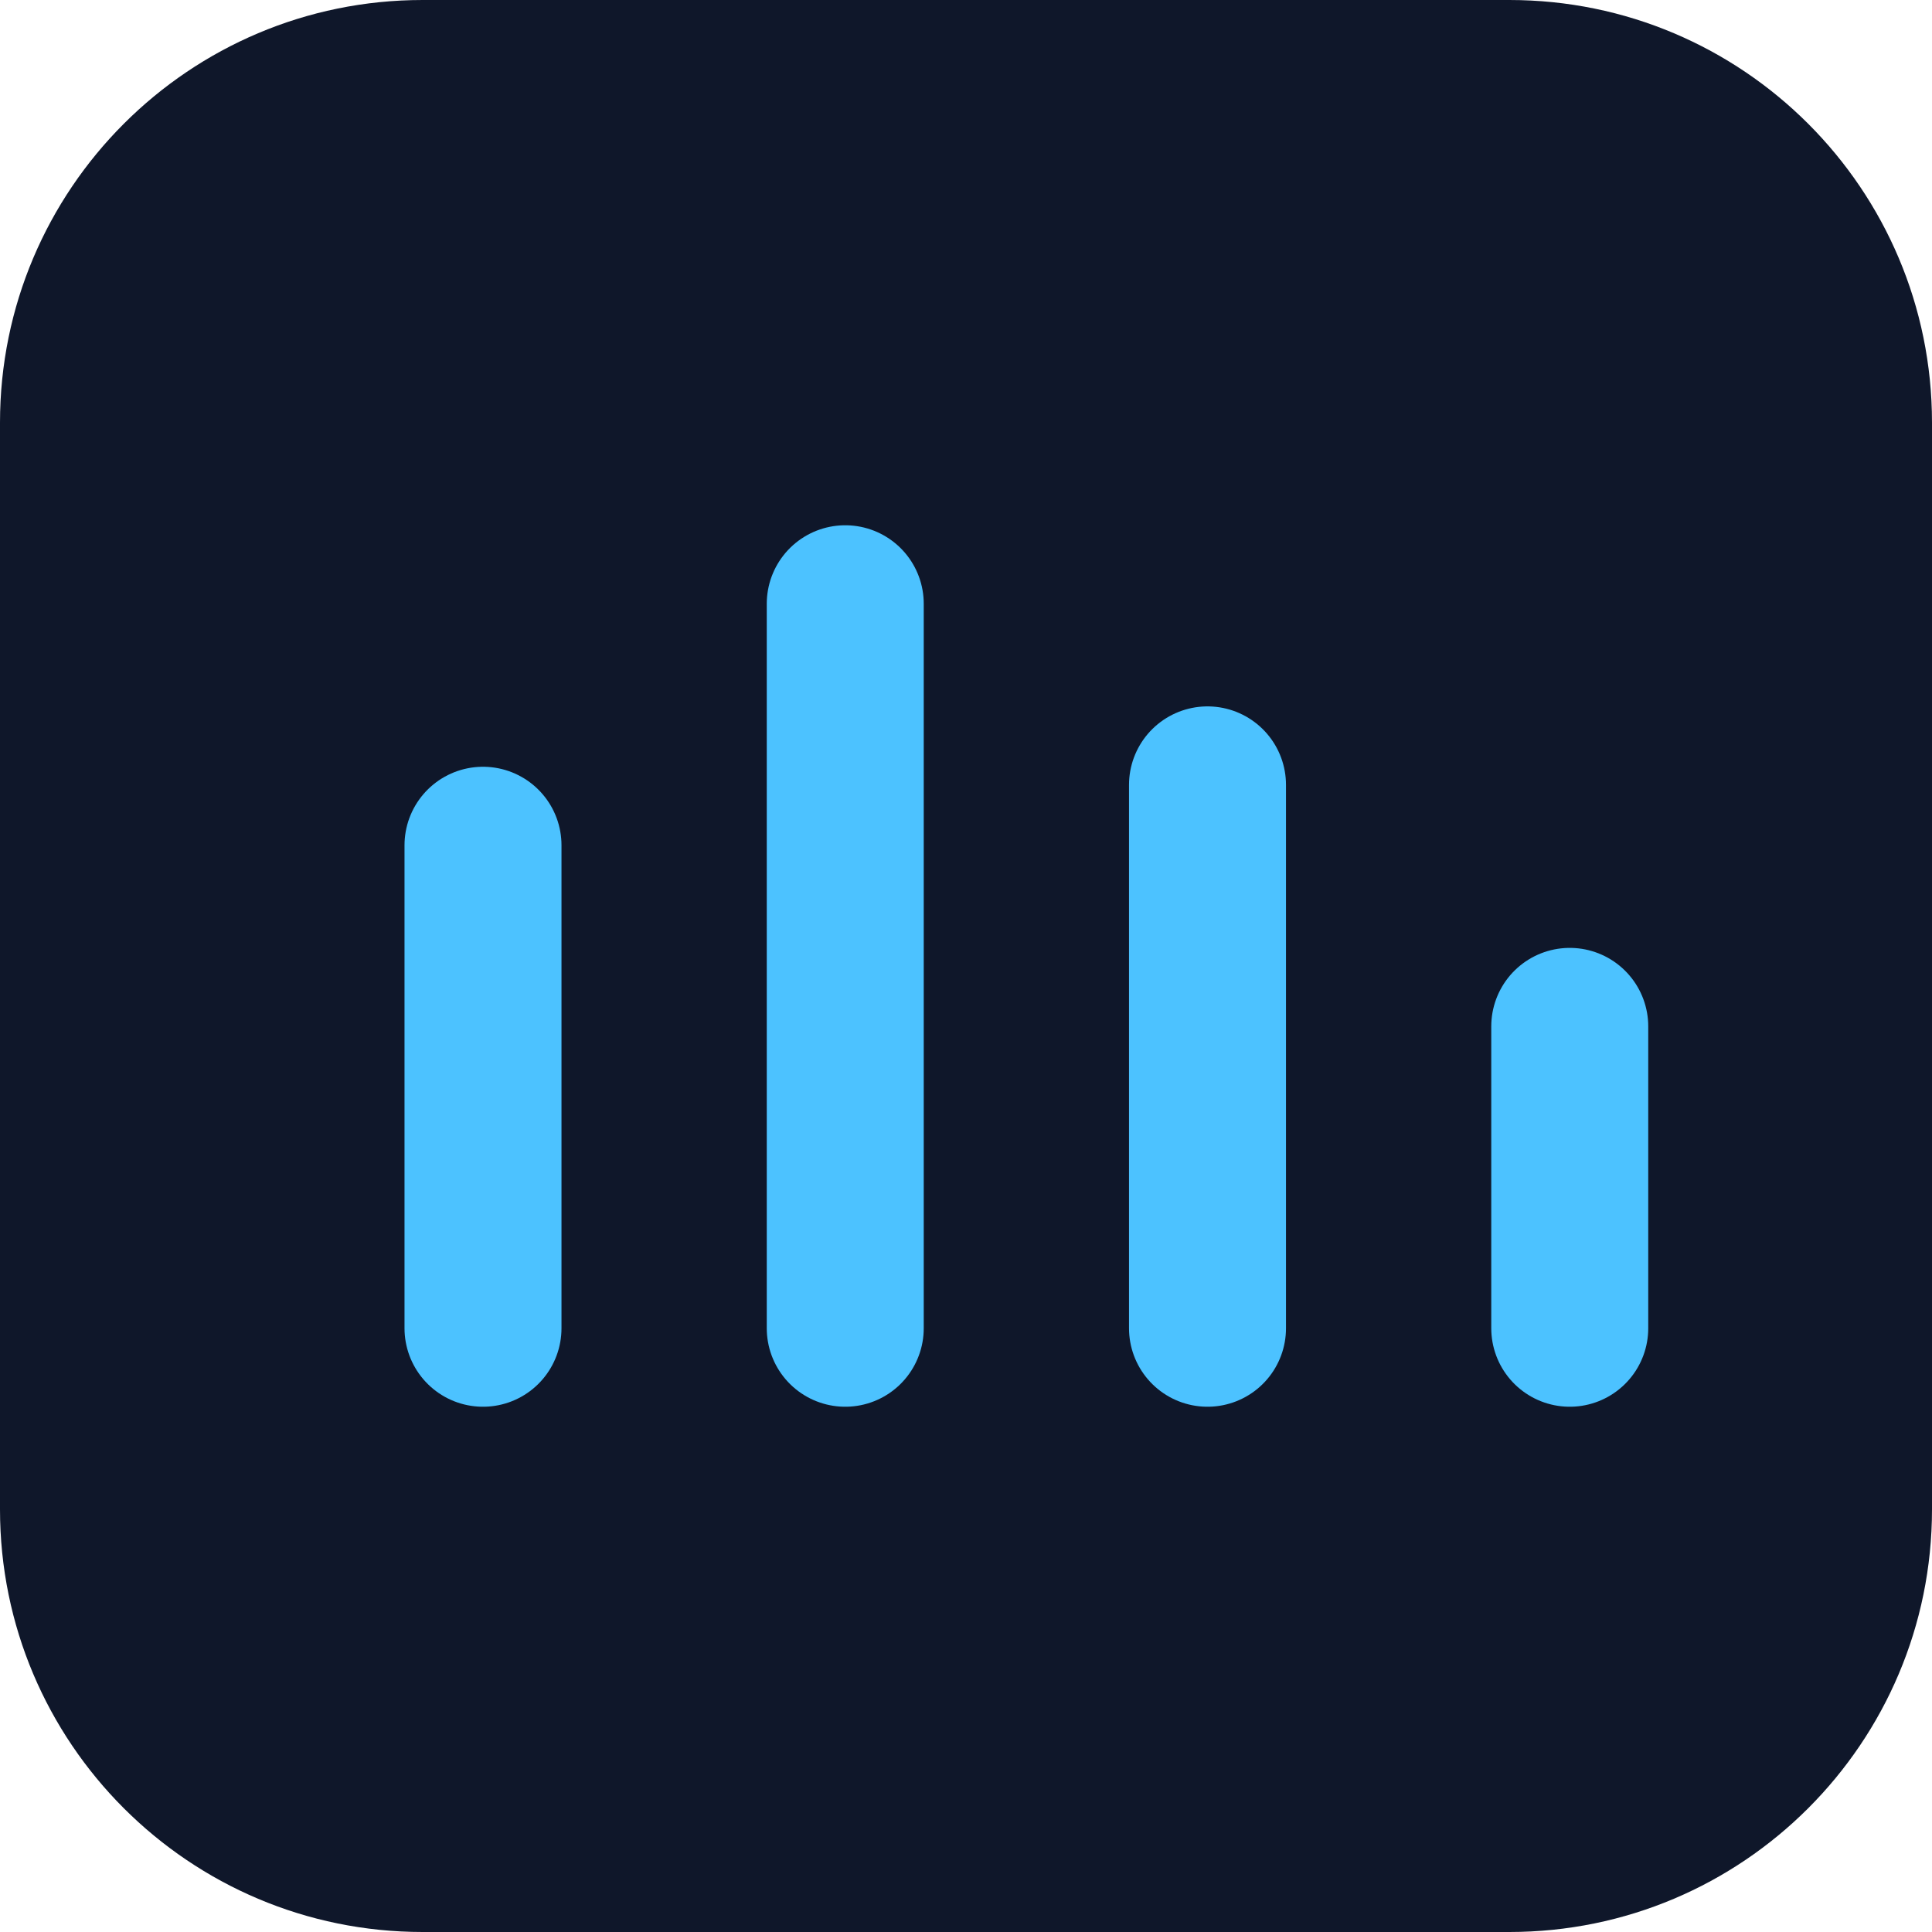
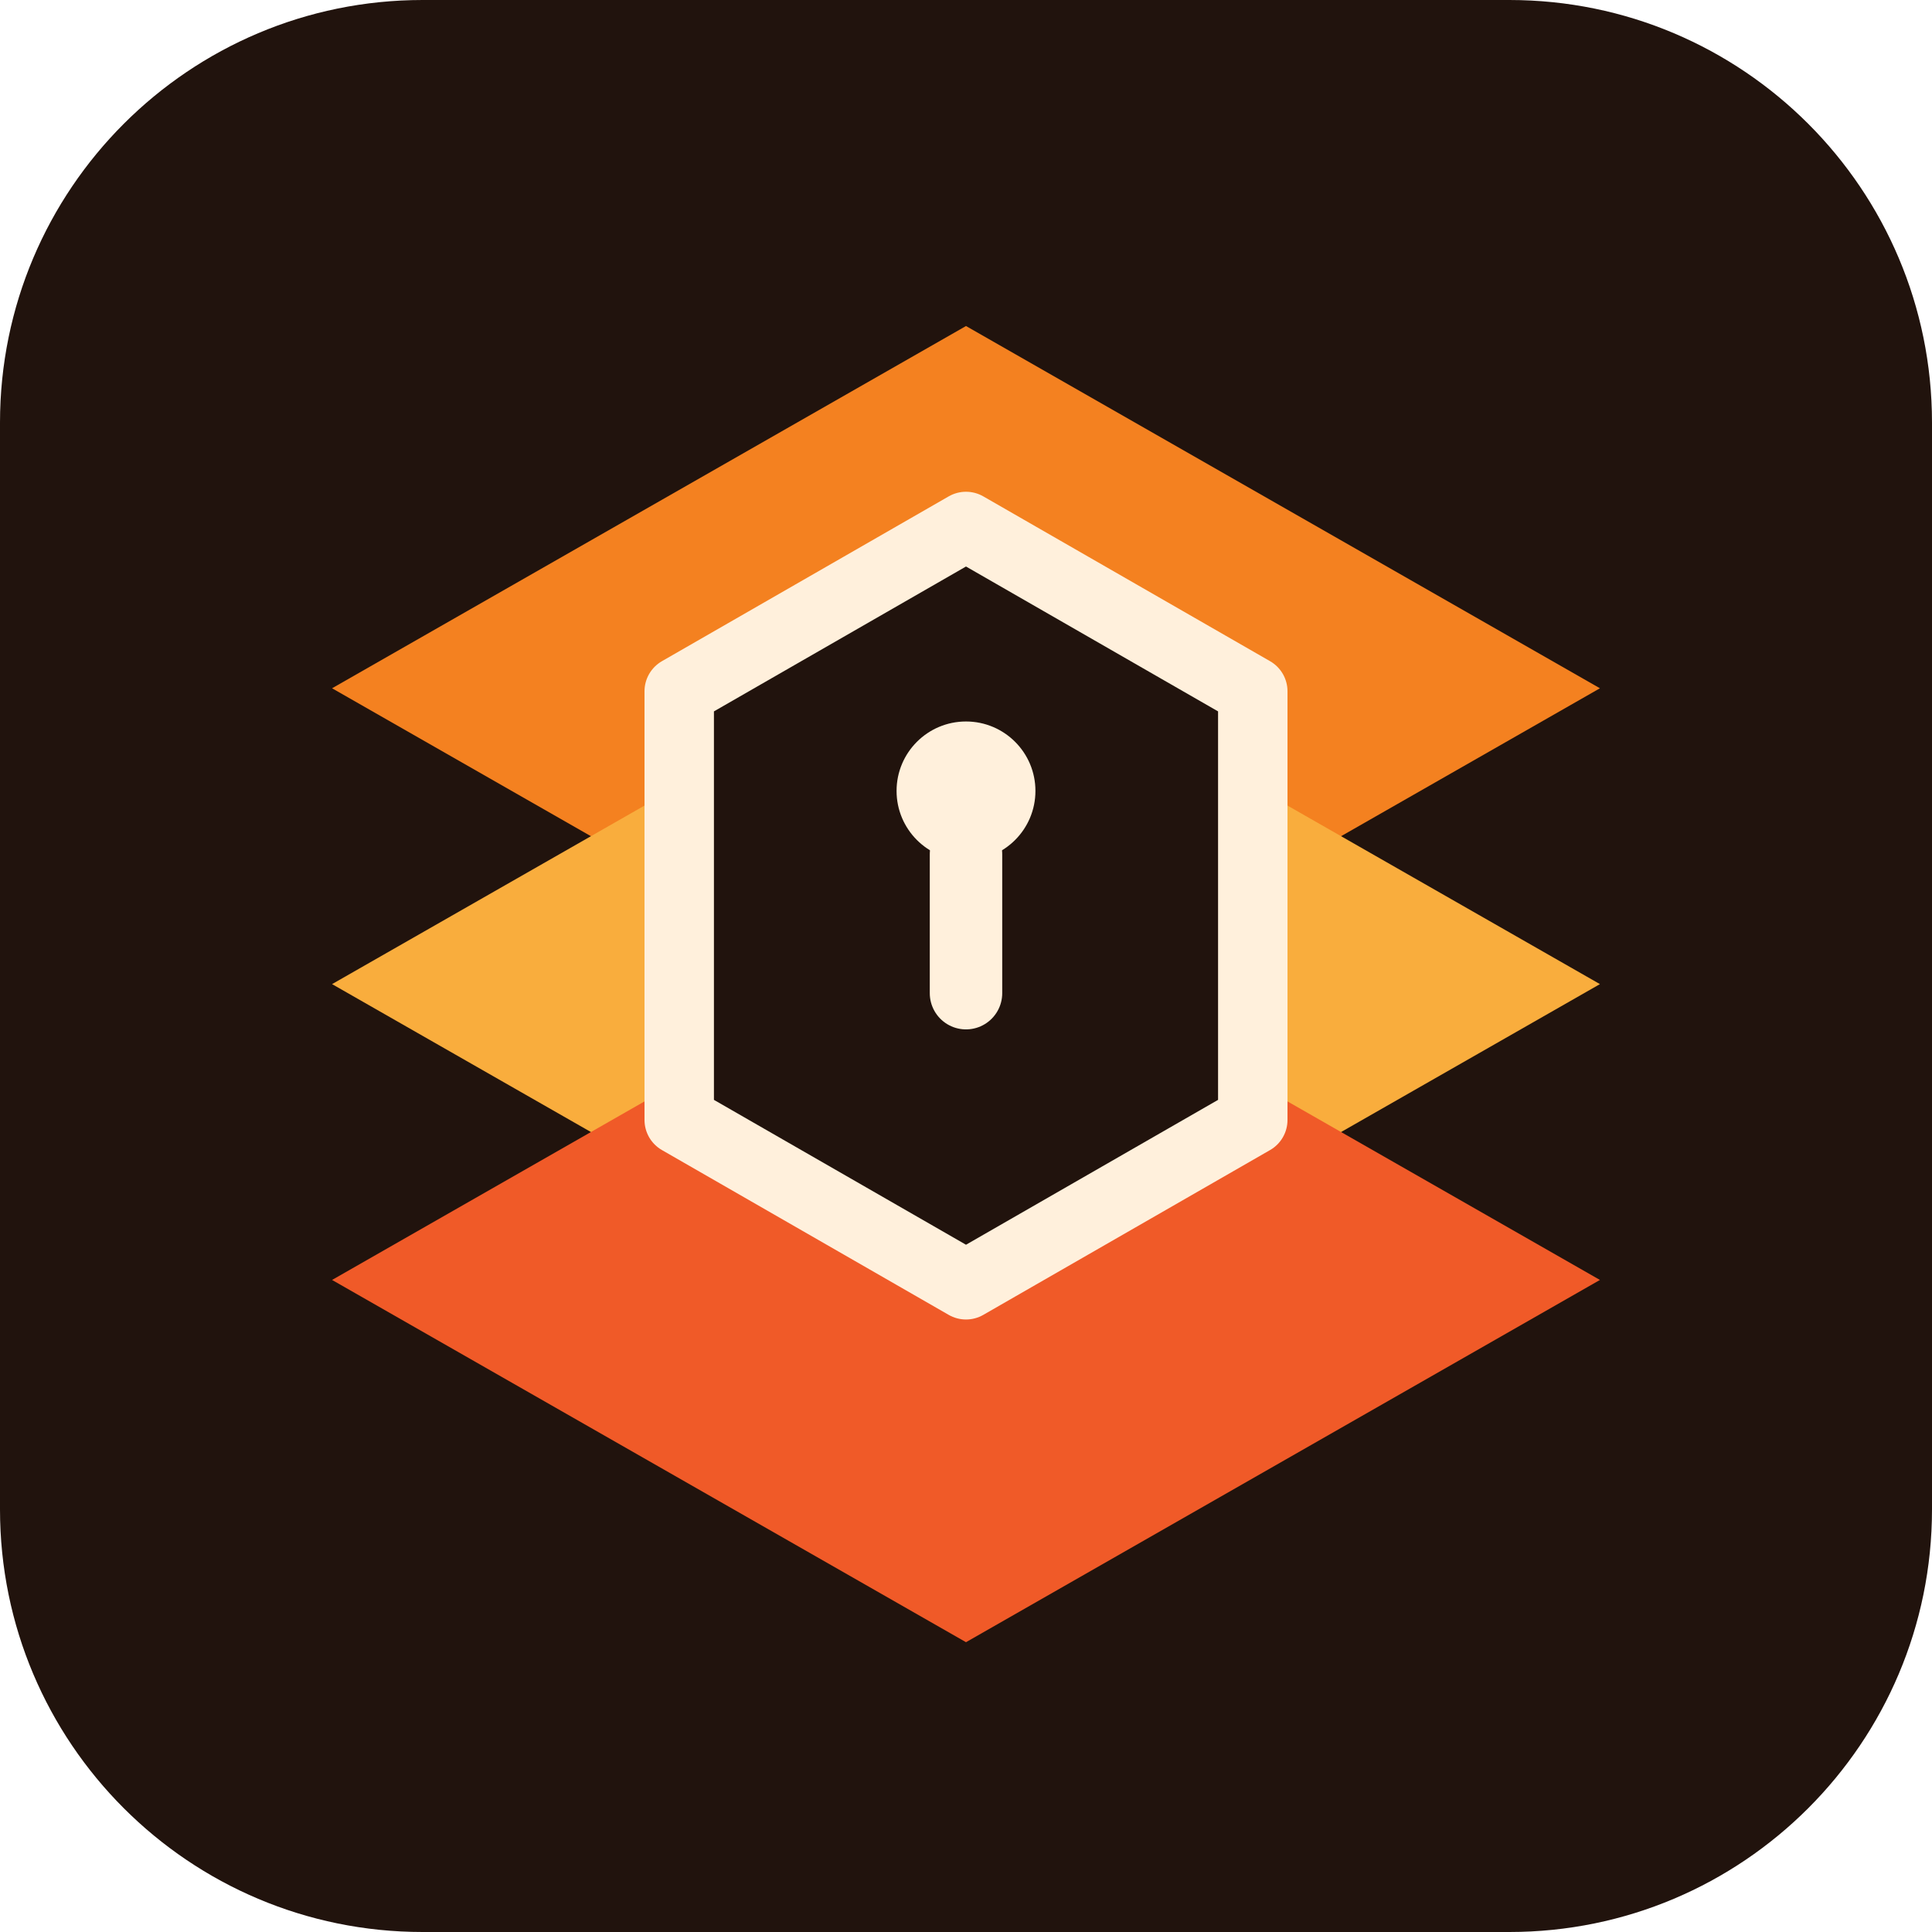
- <svg xmlns="http://www.w3.org/2000/svg" viewBox="0 0 32 32" role="img" aria-label="Overture">
-   <rect width="32" height="32" rx="7" fill="#0f172a" />
-   <g fill="none" stroke="#4cc2ff" stroke-width="2.6" stroke-linecap="round">
-     <path d="M8 22V14" />
-     <path d="M14 22V10" />
-     <path d="M20 22V13" />
-     <path d="M26 22V17" />
-   </g>
+ <svg xmlns="http://www.w3.org/2000/svg" viewBox="0 0 32 32" role="img" aria-label="Overture installation stack">
+   <rect width="32" height="32" rx="7" fill="#21130d" />
+   <path d="M5.5 11.4 16 5.4l10.5 6L16 17.4Z" fill="#f48120" />
+   <path d="M5.5 16.3 16 10.3l10.5 6L16 22.3Z" fill="#f9ad3d" />
+   <path d="M5.5 21.2 16 15.2l10.5 6L16 27.2Z" fill="#f05a28" />
+   <path d="M11.25 11.45 16 8.72l4.75 2.73v7.1L16 21.28l-4.75-2.73Z" fill="#21130d" stroke="#fff0dc" stroke-linejoin="round" stroke-width="1.15" />
+   <circle cx="16" cy="13.1" r="1.15" fill="#fff0dc" />
+   <path d="M16 14.15v2.3" stroke="#fff0dc" stroke-linecap="round" stroke-width="1.2" />
</svg>
